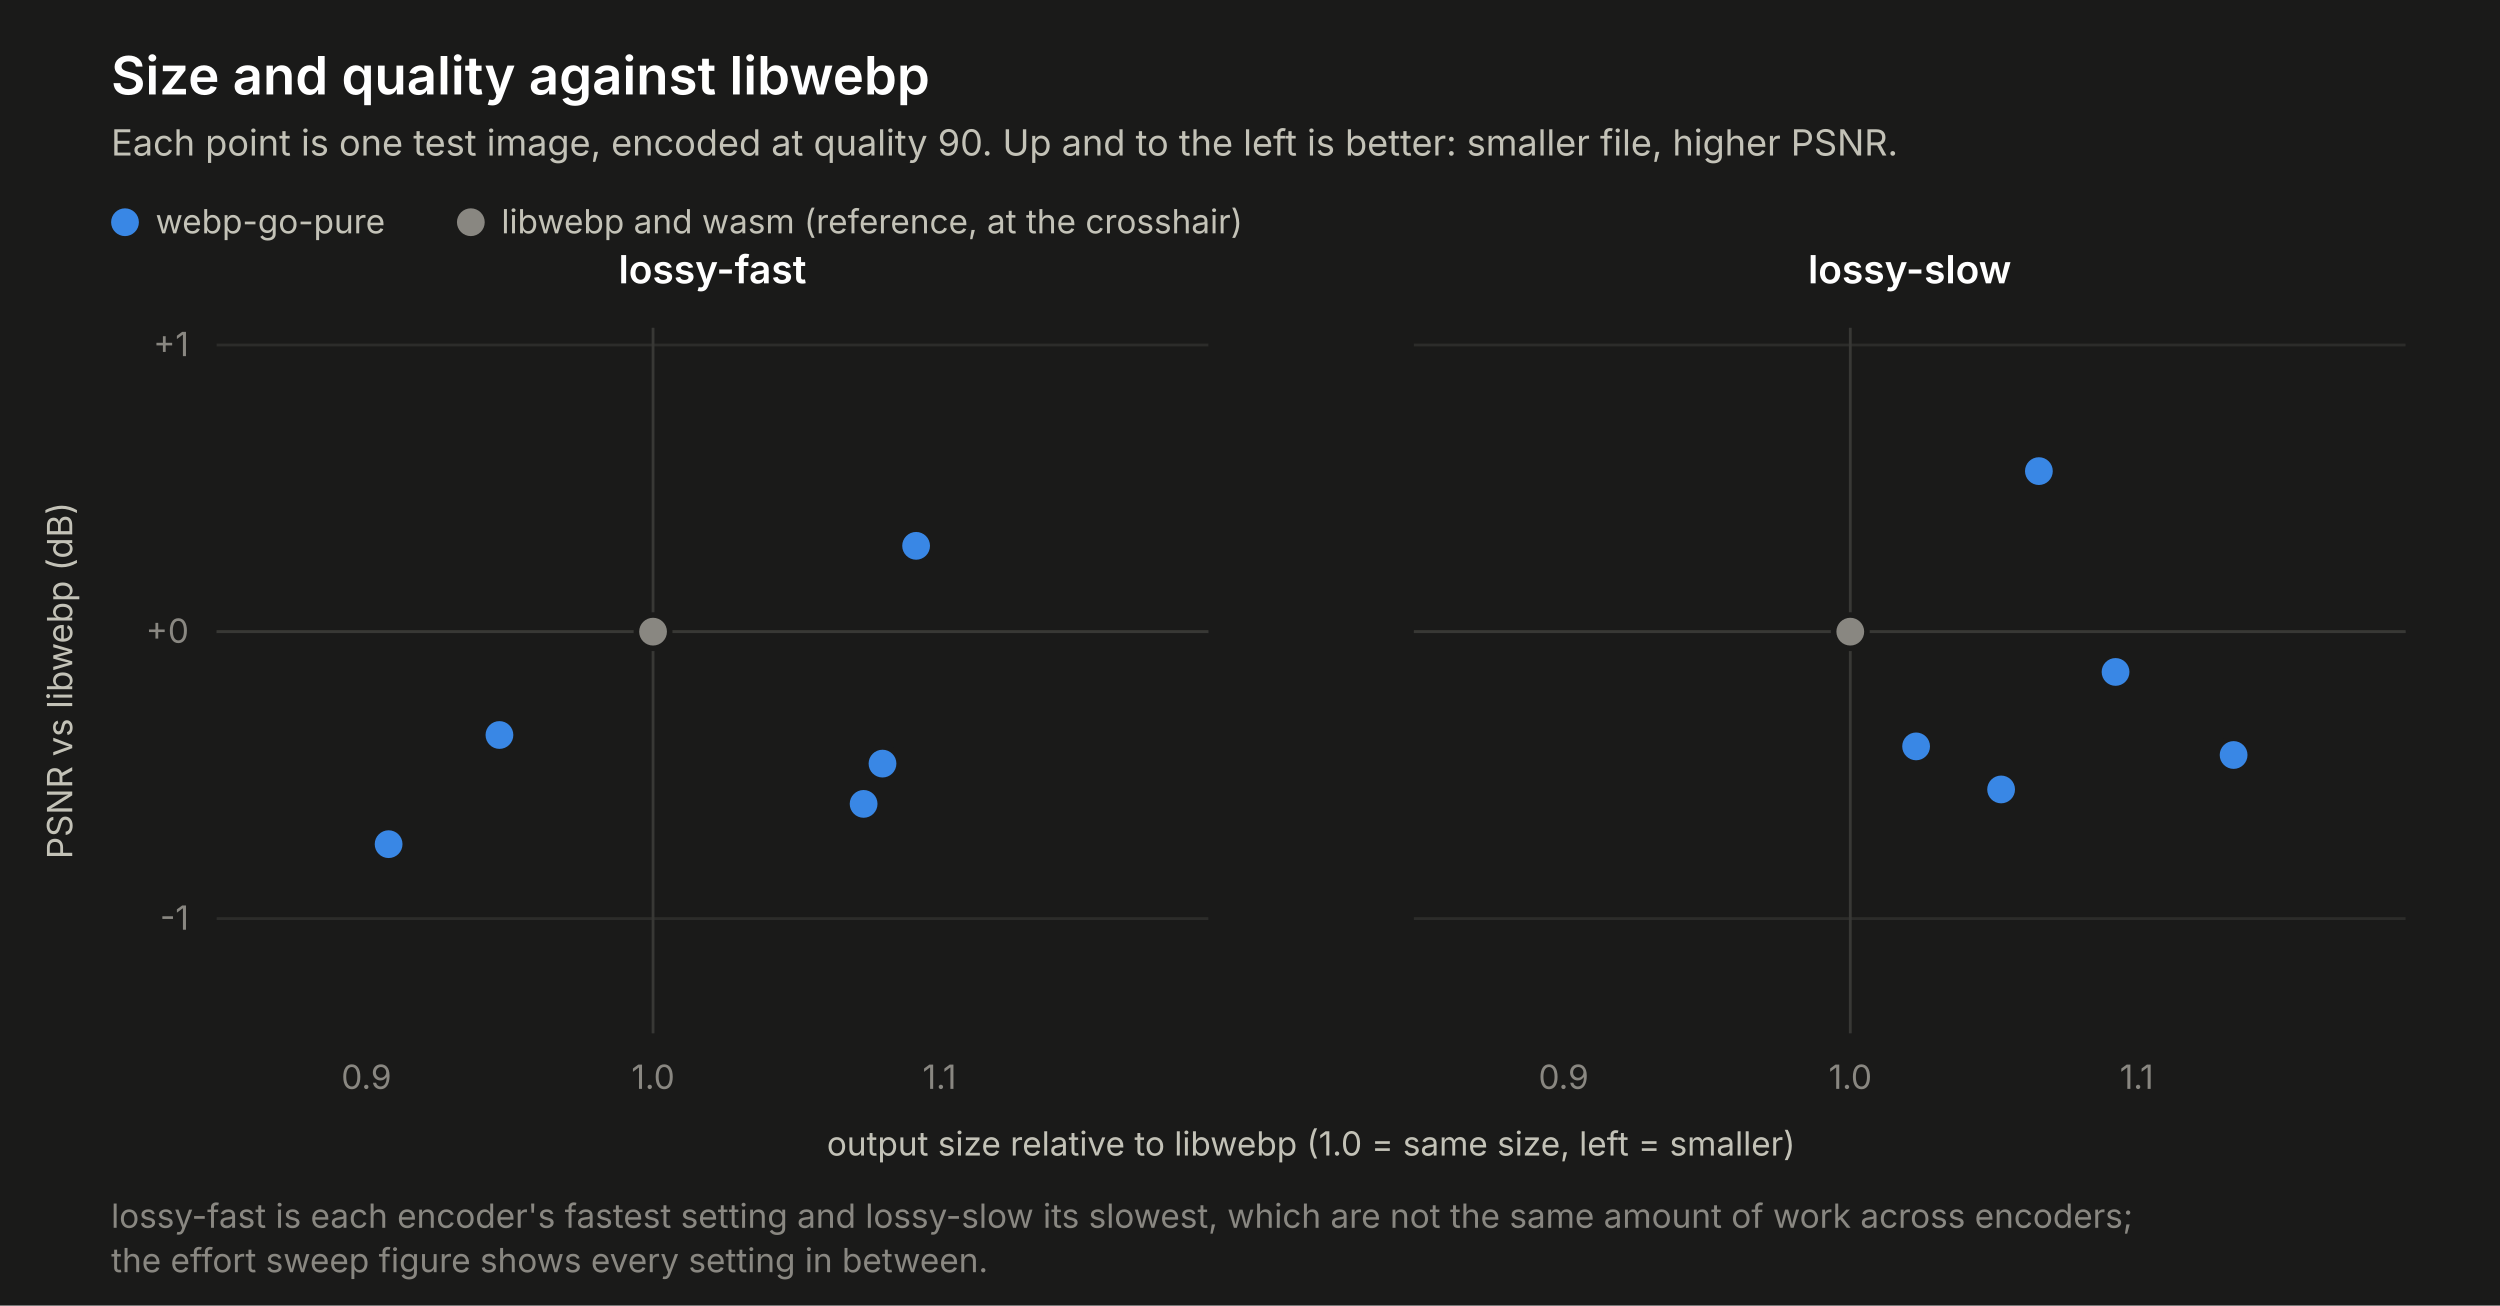
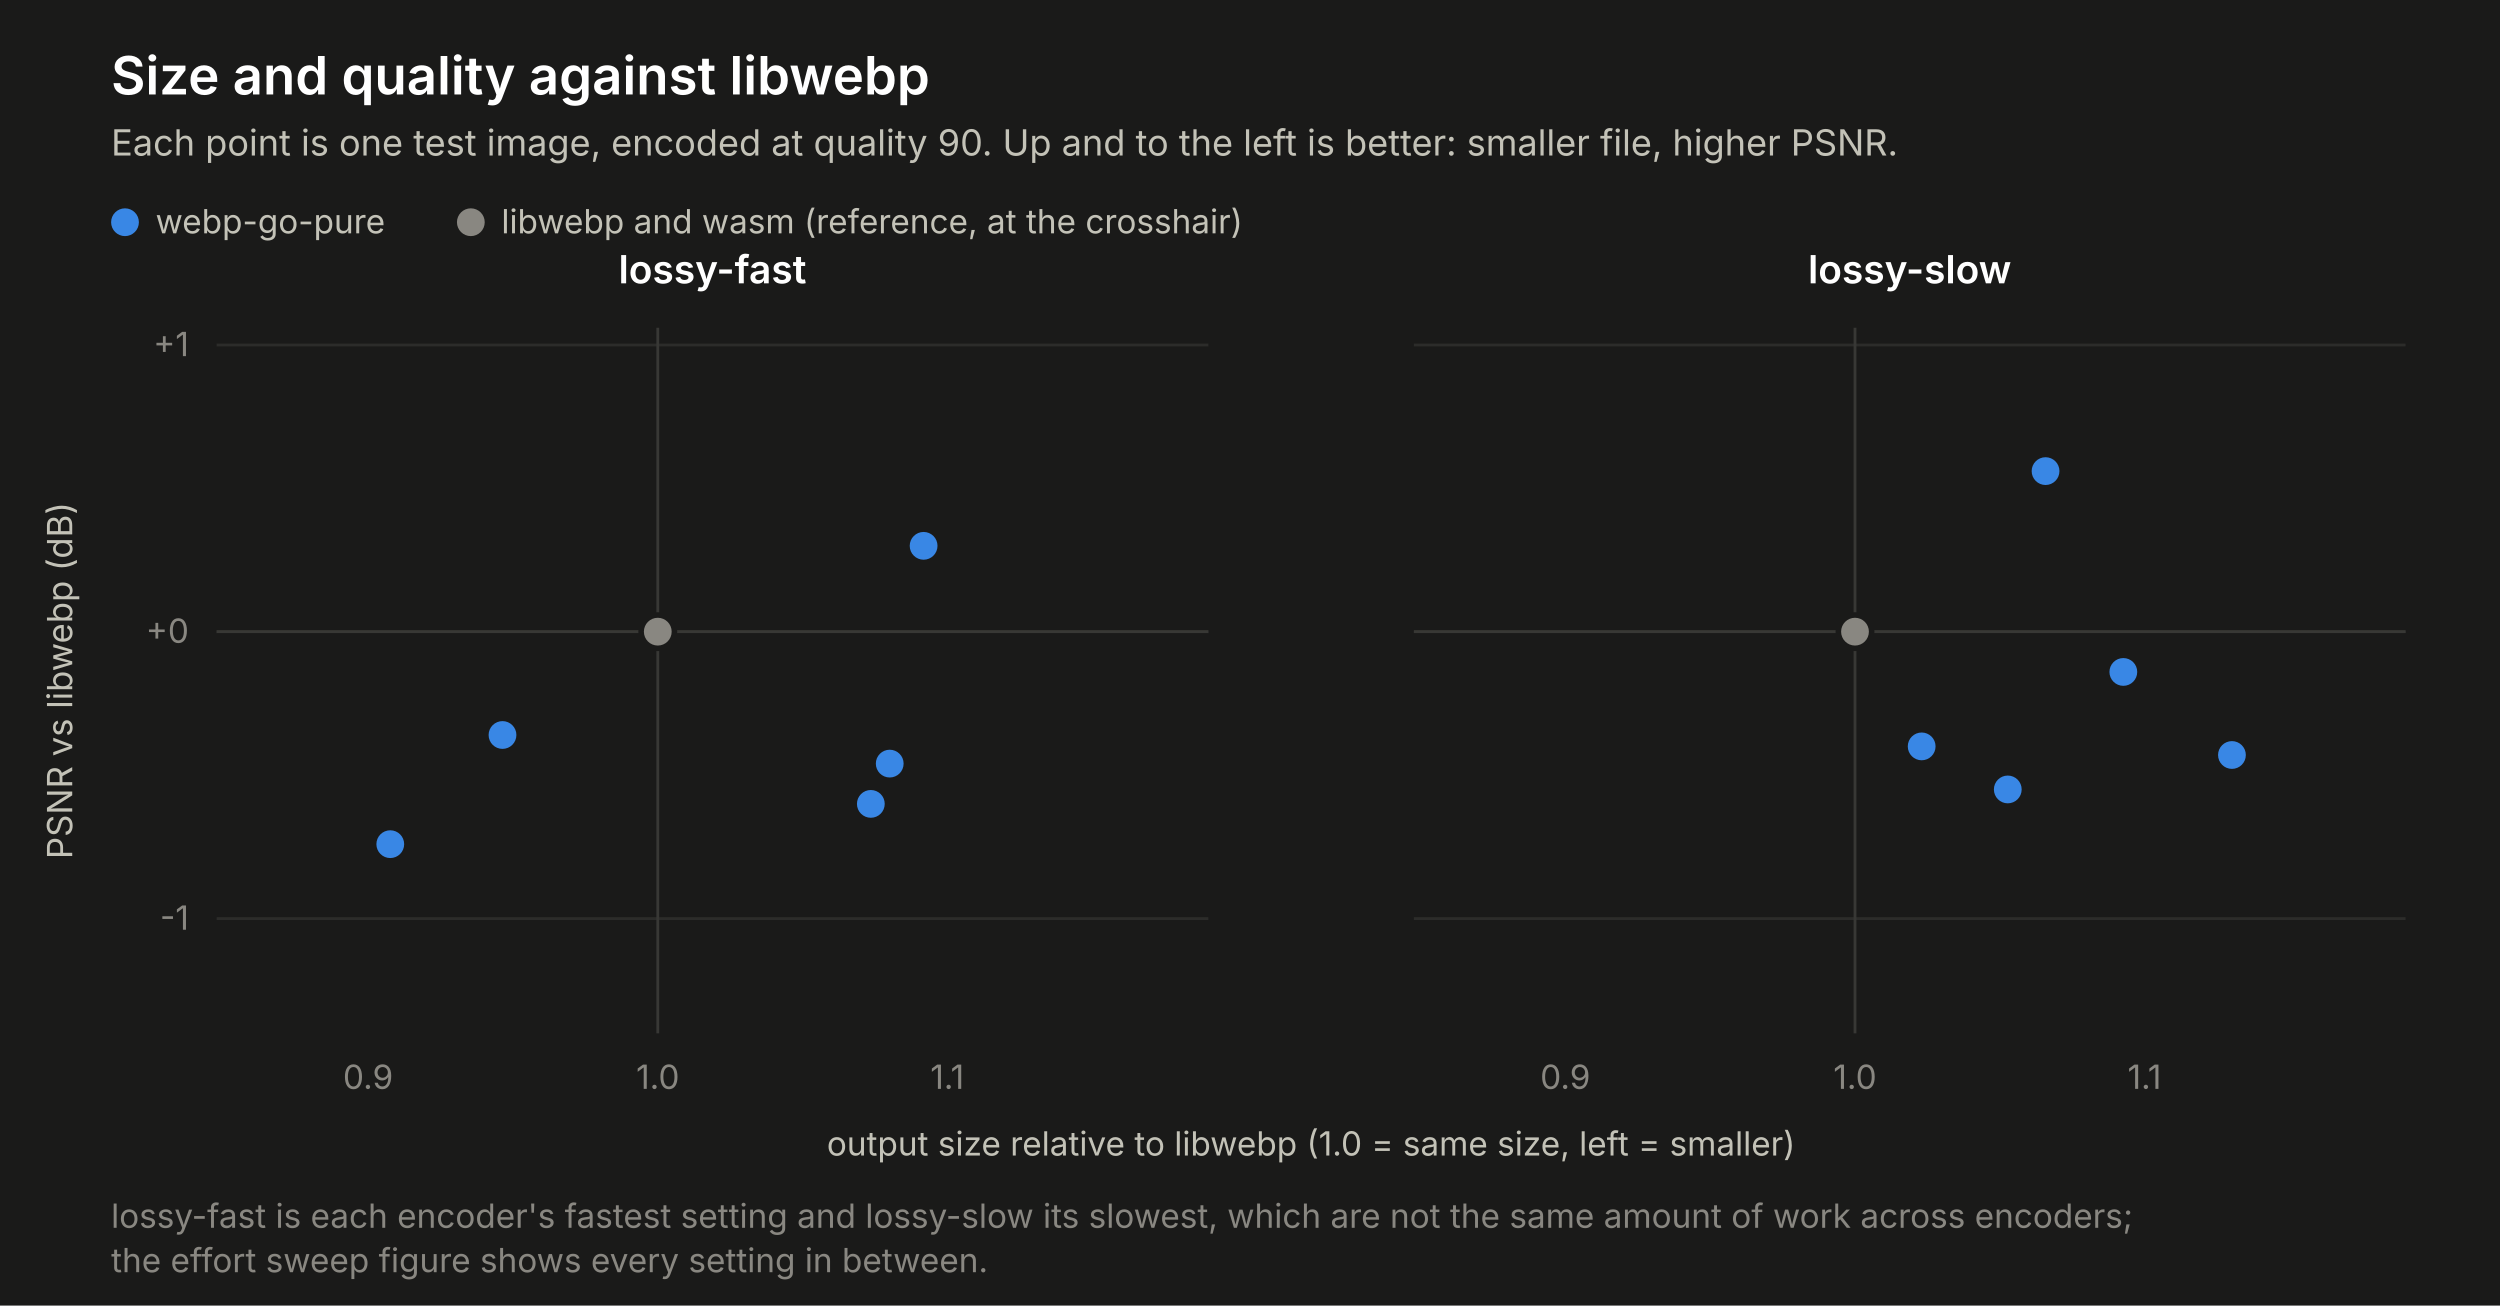
<svg xmlns="http://www.w3.org/2000/svg" width="900" height="470" viewBox="0 0 900 470" role="img">
  <rect width="900" height="470" fill="#1a1a19" />
  <text x="40.0" y="34.0" font-family="system-ui, -apple-system, &quot;Segoe UI&quot;, sans-serif" font-size="19" fill="#ffffff" text-anchor="start" font-weight="600">Size and quality against libwebp</text>
  <text x="40.0" y="56.0" font-family="system-ui, -apple-system, &quot;Segoe UI&quot;, sans-serif" font-size="13" fill="#c3c2b7" text-anchor="start">Each point is one test image, encoded at quality 90. Up and to the left is better: smaller file, higher PSNR.</text>
  <circle cx="45.0" cy="80.0" r="5.0" fill="#3987e5" />
  <text x="56.0" y="84.0" font-family="system-ui, -apple-system, &quot;Segoe UI&quot;, sans-serif" font-size="12" fill="#c3c2b7" text-anchor="start">webp-go-pure</text>
  <circle cx="169.5" cy="80.0" r="5.0" fill="#898781" />
  <text x="180.5" y="84.0" font-family="system-ui, -apple-system, &quot;Segoe UI&quot;, sans-serif" font-size="12" fill="#c3c2b7" text-anchor="start">libwebp and wasm (reference, at the crosshair)</text>
  <line x1="78.0" y1="330.7" x2="435.0" y2="330.7" stroke="#2c2c2a" stroke-width="1.0" />
  <text x="68.0" y="334.7" font-family="system-ui, -apple-system, &quot;Segoe UI&quot;, sans-serif" font-size="12" fill="#898781" text-anchor="end" style="font-variant-numeric:tabular-nums">-1</text>
  <line x1="78.0" y1="227.4" x2="435.0" y2="227.4" stroke="#2c2c2a" stroke-width="1.0" />
  <text x="68.0" y="231.4" font-family="system-ui, -apple-system, &quot;Segoe UI&quot;, sans-serif" font-size="12" fill="#898781" text-anchor="end" style="font-variant-numeric:tabular-nums">+0</text>
  <line x1="78.0" y1="124.2" x2="435.0" y2="124.2" stroke="#2c2c2a" stroke-width="1.0" />
  <text x="68.0" y="128.2" font-family="system-ui, -apple-system, &quot;Segoe UI&quot;, sans-serif" font-size="12" fill="#898781" text-anchor="end" style="font-variant-numeric:tabular-nums">+1</text>
-   <text x="131.9" y="392.0" font-family="system-ui, -apple-system, &quot;Segoe UI&quot;, sans-serif" font-size="12" fill="#898781" text-anchor="middle" style="font-variant-numeric:tabular-nums">0.9</text>
-   <text x="235.1" y="392.0" font-family="system-ui, -apple-system, &quot;Segoe UI&quot;, sans-serif" font-size="12" fill="#898781" text-anchor="middle" style="font-variant-numeric:tabular-nums">1.0</text>
-   <text x="338.2" y="392.0" font-family="system-ui, -apple-system, &quot;Segoe UI&quot;, sans-serif" font-size="12" fill="#898781" text-anchor="middle" style="font-variant-numeric:tabular-nums">1.1</text>
-   <line x1="235.1" y1="118.0" x2="235.1" y2="372.0" stroke="#383835" stroke-width="1.0" />
+   <text x="132.5" y="392.0" font-family="system-ui, -apple-system, &quot;Segoe UI&quot;, sans-serif" font-size="12" fill="#898781" text-anchor="middle" style="font-variant-numeric:tabular-nums">0.9</text>
+   <text x="236.8" y="392.0" font-family="system-ui, -apple-system, &quot;Segoe UI&quot;, sans-serif" font-size="12" fill="#898781" text-anchor="middle" style="font-variant-numeric:tabular-nums">1.0</text>
+   <text x="341.0" y="392.0" font-family="system-ui, -apple-system, &quot;Segoe UI&quot;, sans-serif" font-size="12" fill="#898781" text-anchor="middle" style="font-variant-numeric:tabular-nums">1.1</text>
+   <line x1="236.8" y1="118.0" x2="236.8" y2="372.0" stroke="#383835" stroke-width="1.0" />
  <line x1="78.0" y1="227.4" x2="435.0" y2="227.4" stroke="#383835" stroke-width="1.0" />
-   <circle cx="235.1" cy="227.4" r="7.0" fill="#1a1a19" />
-   <circle cx="235.1" cy="227.4" r="5.0" fill="#898781" />
+   <circle cx="236.8" cy="227.4" r="7.0" fill="#1a1a19" />
+   <circle cx="236.8" cy="227.4" r="5.0" fill="#898781" />
  <text x="256.5" y="102.0" font-family="system-ui, -apple-system, &quot;Segoe UI&quot;, sans-serif" font-size="14" fill="#ffffff" text-anchor="middle" font-weight="600">lossy-fast</text>
-   <circle cx="317.7" cy="274.9" r="7.0" fill="#1a1a19" />
-   <circle cx="317.7" cy="274.9" r="5.0" fill="#3987e5" />
-   <circle cx="310.9" cy="289.4" r="7.0" fill="#1a1a19" />
-   <circle cx="310.9" cy="289.4" r="5.0" fill="#3987e5" />
-   <circle cx="139.9" cy="303.9" r="7.0" fill="#1a1a19" />
-   <circle cx="139.9" cy="303.9" r="5.0" fill="#3987e5" />
-   <circle cx="179.8" cy="264.6" r="7.0" fill="#1a1a19" />
-   <circle cx="179.8" cy="264.6" r="5.0" fill="#3987e5" />
-   <circle cx="329.8" cy="196.5" r="7.0" fill="#1a1a19" />
-   <circle cx="329.8" cy="196.5" r="5.0" fill="#3987e5" />
+   <circle cx="320.3" cy="274.9" r="7.0" fill="#1a1a19" />
+   <circle cx="320.3" cy="274.9" r="5.0" fill="#3987e5" />
+   <circle cx="313.5" cy="289.4" r="7.0" fill="#1a1a19" />
+   <circle cx="313.5" cy="289.4" r="5.0" fill="#3987e5" />
+   <circle cx="140.5" cy="303.9" r="7.0" fill="#1a1a19" />
+   <circle cx="140.5" cy="303.9" r="5.0" fill="#3987e5" />
+   <circle cx="180.9" cy="264.6" r="7.0" fill="#1a1a19" />
+   <circle cx="180.9" cy="264.6" r="5.0" fill="#3987e5" />
+   <circle cx="332.5" cy="196.5" r="7.0" fill="#1a1a19" />
+   <circle cx="332.5" cy="196.5" r="5.0" fill="#3987e5" />
  <line x1="509.0" y1="330.7" x2="866.0" y2="330.7" stroke="#2c2c2a" stroke-width="1.0" />
  <line x1="509.0" y1="227.4" x2="866.0" y2="227.4" stroke="#2c2c2a" stroke-width="1.0" />
  <line x1="509.0" y1="124.2" x2="866.0" y2="124.2" stroke="#2c2c2a" stroke-width="1.0" />
-   <text x="562.9" y="392.0" font-family="system-ui, -apple-system, &quot;Segoe UI&quot;, sans-serif" font-size="12" fill="#898781" text-anchor="middle" style="font-variant-numeric:tabular-nums">0.9</text>
-   <text x="666.1" y="392.0" font-family="system-ui, -apple-system, &quot;Segoe UI&quot;, sans-serif" font-size="12" fill="#898781" text-anchor="middle" style="font-variant-numeric:tabular-nums">1.0</text>
-   <text x="769.2" y="392.0" font-family="system-ui, -apple-system, &quot;Segoe UI&quot;, sans-serif" font-size="12" fill="#898781" text-anchor="middle" style="font-variant-numeric:tabular-nums">1.1</text>
-   <line x1="666.1" y1="118.0" x2="666.1" y2="372.0" stroke="#383835" stroke-width="1.0" />
+   <text x="563.5" y="392.0" font-family="system-ui, -apple-system, &quot;Segoe UI&quot;, sans-serif" font-size="12" fill="#898781" text-anchor="middle" style="font-variant-numeric:tabular-nums">0.9</text>
+   <text x="667.8" y="392.0" font-family="system-ui, -apple-system, &quot;Segoe UI&quot;, sans-serif" font-size="12" fill="#898781" text-anchor="middle" style="font-variant-numeric:tabular-nums">1.0</text>
+   <text x="772.0" y="392.0" font-family="system-ui, -apple-system, &quot;Segoe UI&quot;, sans-serif" font-size="12" fill="#898781" text-anchor="middle" style="font-variant-numeric:tabular-nums">1.1</text>
+   <line x1="667.8" y1="118.0" x2="667.8" y2="372.0" stroke="#383835" stroke-width="1.0" />
  <line x1="509.0" y1="227.4" x2="866.0" y2="227.4" stroke="#383835" stroke-width="1.0" />
-   <circle cx="666.1" cy="227.4" r="7.0" fill="#1a1a19" />
-   <circle cx="666.1" cy="227.4" r="5.0" fill="#898781" />
+   <circle cx="667.8" cy="227.4" r="7.0" fill="#1a1a19" />
+   <circle cx="667.8" cy="227.4" r="5.0" fill="#898781" />
  <text x="687.5" y="102.0" font-family="system-ui, -apple-system, &quot;Segoe UI&quot;, sans-serif" font-size="14" fill="#ffffff" text-anchor="middle" font-weight="600">lossy-slow</text>
-   <circle cx="761.6" cy="241.9" r="7.0" fill="#1a1a19" />
-   <circle cx="761.6" cy="241.9" r="5.0" fill="#3987e5" />
-   <circle cx="720.4" cy="284.2" r="7.0" fill="#1a1a19" />
-   <circle cx="720.4" cy="284.2" r="5.0" fill="#3987e5" />
-   <circle cx="804.1" cy="271.8" r="7.0" fill="#1a1a19" />
-   <circle cx="804.1" cy="271.8" r="5.0" fill="#3987e5" />
-   <circle cx="689.8" cy="268.7" r="7.0" fill="#1a1a19" />
-   <circle cx="689.8" cy="268.7" r="5.0" fill="#3987e5" />
-   <circle cx="734.0" cy="169.6" r="7.0" fill="#1a1a19" />
-   <circle cx="734.0" cy="169.6" r="5.0" fill="#3987e5" />
+   <circle cx="764.4" cy="241.9" r="7.0" fill="#1a1a19" />
+   <circle cx="764.4" cy="241.9" r="5.0" fill="#3987e5" />
+   <circle cx="722.8" cy="284.2" r="7.0" fill="#1a1a19" />
+   <circle cx="722.8" cy="284.2" r="5.0" fill="#3987e5" />
+   <circle cx="803.5" cy="271.8" r="7.0" fill="#1a1a19" />
+   <circle cx="803.5" cy="271.8" r="5.0" fill="#3987e5" />
+   <circle cx="691.8" cy="268.7" r="7.0" fill="#1a1a19" />
+   <circle cx="691.8" cy="268.7" r="5.0" fill="#3987e5" />
+   <circle cx="736.4" cy="169.6" r="7.0" fill="#1a1a19" />
+   <circle cx="736.4" cy="169.6" r="5.0" fill="#3987e5" />
  <text x="472.0" y="416.0" font-family="system-ui, -apple-system, &quot;Segoe UI&quot;, sans-serif" font-size="12" fill="#c3c2b7" text-anchor="middle">output size relative to libwebp  (1.0 = same size, left = smaller)</text>
  <text transform="translate(26,245.0) rotate(-90)" font-family="system-ui, -apple-system, &quot;Segoe UI&quot;, sans-serif" font-size="12.5" fill="#c3c2b7" text-anchor="middle">PSNR vs libwebp (dB)</text>
  <text x="40.0" y="442.0" font-family="system-ui, -apple-system, &quot;Segoe UI&quot;, sans-serif" font-size="12" fill="#898781" text-anchor="start">lossy-fast is each encoder's fastest setting and lossy-slow its slowest, which are not the same amount of work across encoders;</text>
  <text x="40.0" y="458.0" font-family="system-ui, -apple-system, &quot;Segoe UI&quot;, sans-serif" font-size="12" fill="#898781" text-anchor="start">the effort sweep figure shows every setting in between.</text>
</svg>
